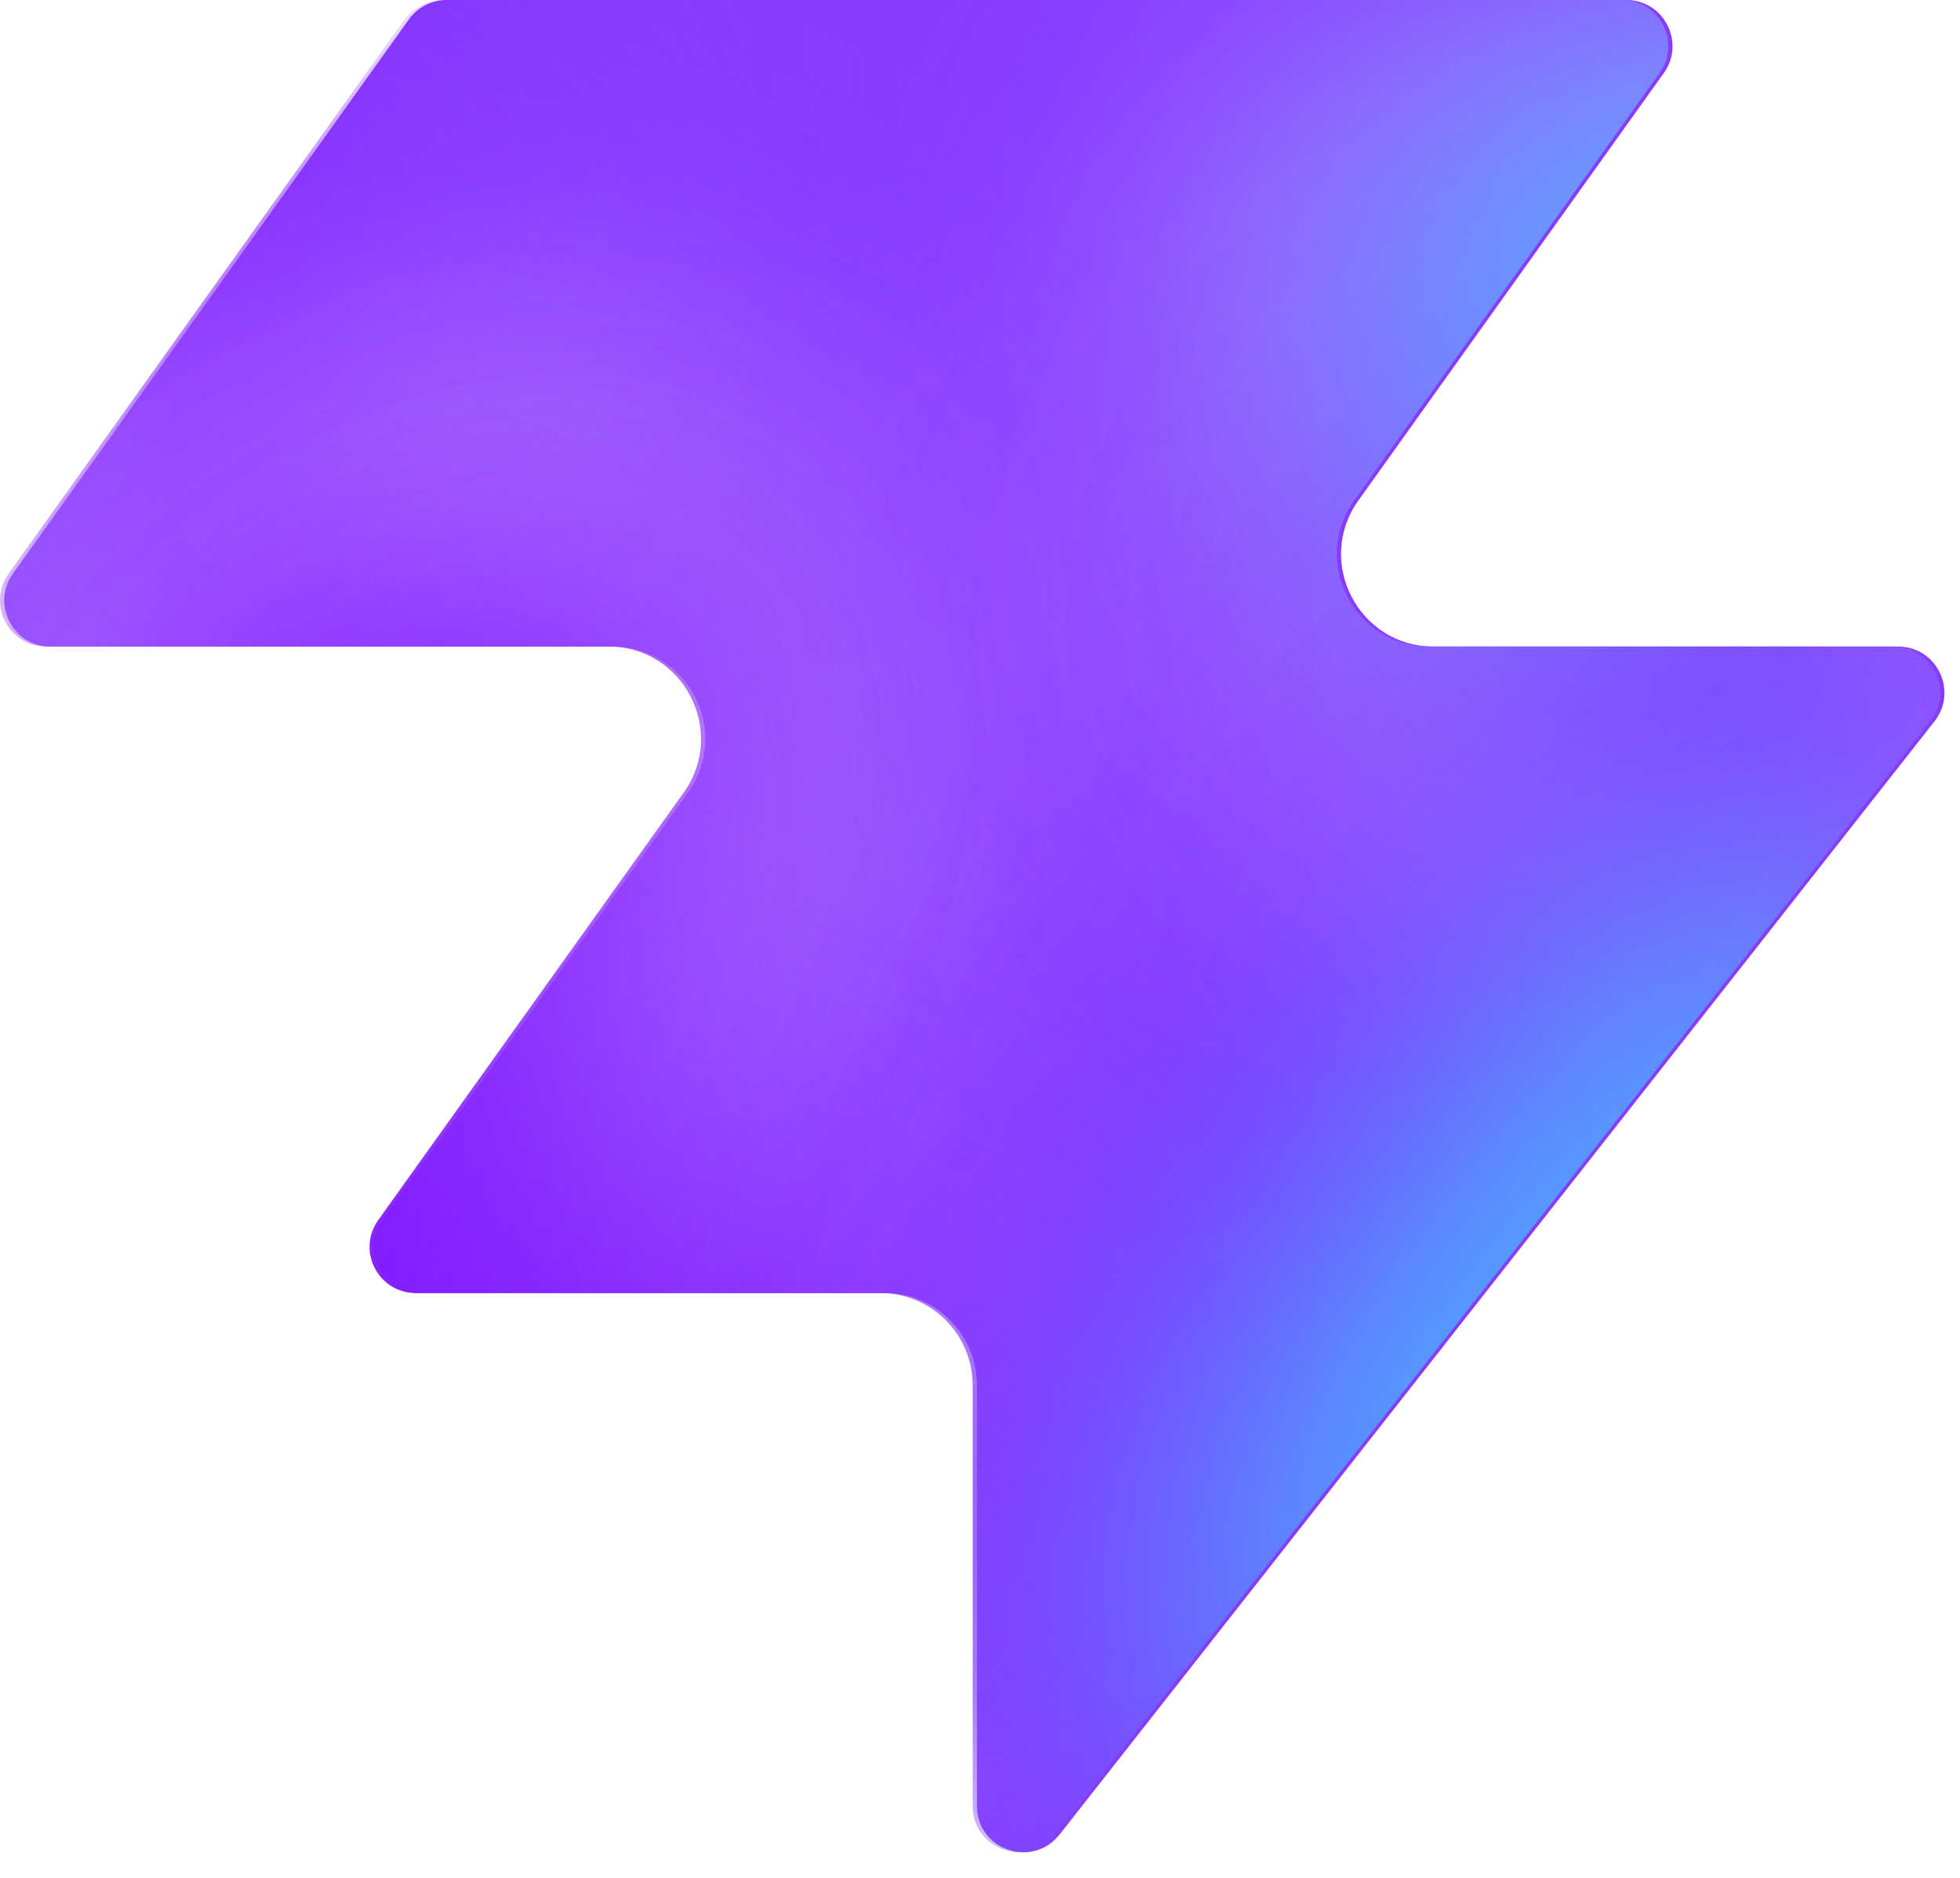
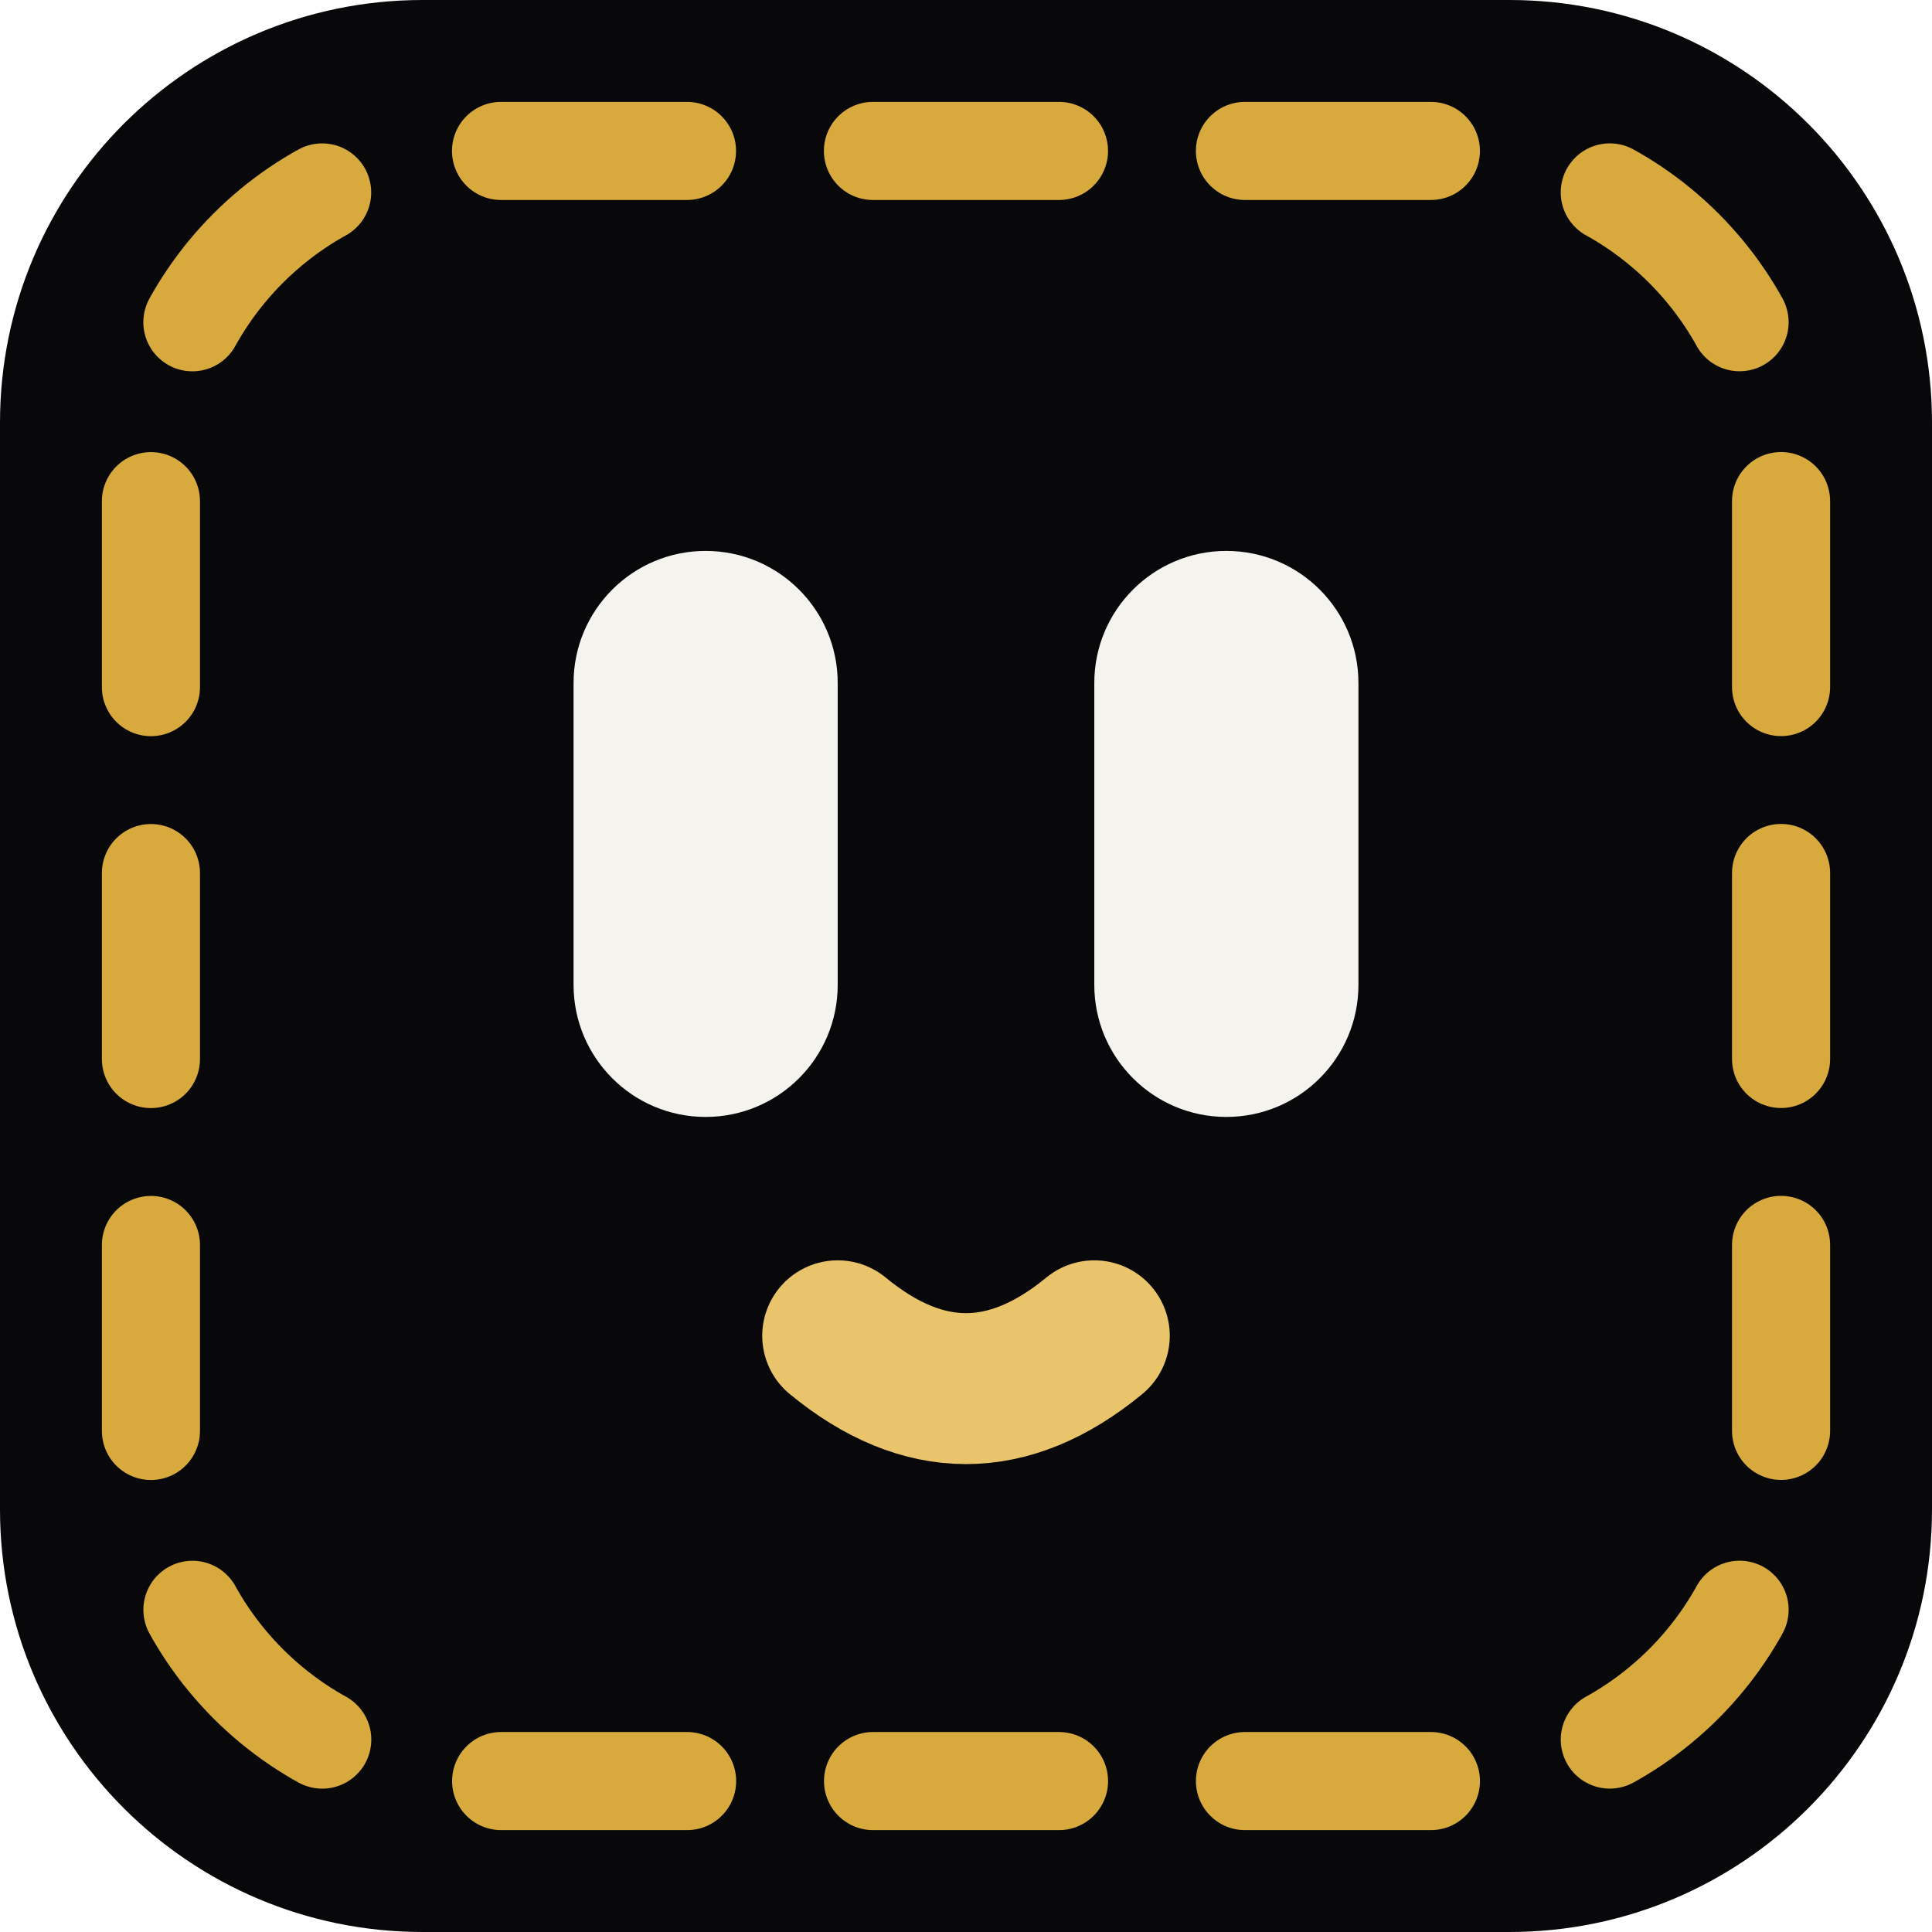
- <svg xmlns="http://www.w3.org/2000/svg" width="48" height="46" fill="none" viewBox="0 0 48 46">
-   <path fill="#863bff" d="M25.946 44.938c-.664.845-2.021.375-2.021-.698V33.937a2.26 2.26 0 0 0-2.262-2.262H10.287c-.92 0-1.456-1.04-.92-1.788l7.48-10.471c1.07-1.497 0-3.578-1.842-3.578H1.237c-.92 0-1.456-1.04-.92-1.788L10.013.474c.214-.297.556-.474.92-.474h28.894c.92 0 1.456 1.04.92 1.788l-7.48 10.471c-1.07 1.498 0 3.579 1.842 3.579h11.377c.943 0 1.473 1.088.89 1.83L25.947 44.94z" style="fill:#863bff;fill:color(display-p3 .525 .23 1);fill-opacity:1" />
-   <mask id="a" width="48" height="46" x="0" y="0" maskUnits="userSpaceOnUse" style="mask-type:alpha">
-     <path fill="#000" d="M25.842 44.938c-.664.844-2.021.375-2.021-.698V33.937a2.26 2.26 0 0 0-2.262-2.262H10.183c-.92 0-1.456-1.04-.92-1.788l7.48-10.471c1.07-1.498 0-3.579-1.842-3.579H1.133c-.92 0-1.456-1.04-.92-1.787L9.91.473c.214-.297.556-.474.92-.474h28.894c.92 0 1.456 1.04.92 1.788l-7.48 10.471c-1.07 1.498 0 3.578 1.842 3.578h11.377c.943 0 1.473 1.088.89 1.832L25.843 44.94z" style="fill:#000;fill-opacity:1" />
-   </mask>
-   <g mask="url(#a)">
-     <g filter="url(#b)">
-       <ellipse cx="5.508" cy="14.704" fill="#ede6ff" rx="5.508" ry="14.704" style="fill:#ede6ff;fill:color(display-p3 .927 .903 1);fill-opacity:1" transform="matrix(.00324 1 1 -.00324 -4.47 31.516)" />
-     </g>
-     <g filter="url(#c)">
-       <ellipse cx="10.399" cy="29.851" fill="#ede6ff" rx="10.399" ry="29.851" style="fill:#ede6ff;fill:color(display-p3 .927 .903 1);fill-opacity:1" transform="matrix(.00324 1 1 -.00324 -39.328 7.883)" />
-     </g>
-     <g filter="url(#d)">
-       <ellipse cx="5.508" cy="30.487" fill="#7e14ff" rx="5.508" ry="30.487" style="fill:#7e14ff;fill:color(display-p3 .492 .077 1);fill-opacity:1" transform="rotate(89.814 -25.913 -14.639)scale(1 -1)" />
-     </g>
-     <g filter="url(#e)">
-       <ellipse cx="5.508" cy="30.599" fill="#7e14ff" rx="5.508" ry="30.599" style="fill:#7e14ff;fill:color(display-p3 .492 .077 1);fill-opacity:1" transform="rotate(89.814 -32.644 -3.334)scale(1 -1)" />
-     </g>
-     <g filter="url(#f)">
-       <ellipse cx="5.508" cy="30.599" fill="#7e14ff" rx="5.508" ry="30.599" style="fill:#7e14ff;fill:color(display-p3 .492 .077 1);fill-opacity:1" transform="matrix(.00324 1 1 -.00324 -34.34 30.47)" />
-     </g>
-     <g filter="url(#g)">
-       <ellipse cx="14.072" cy="22.078" fill="#ede6ff" rx="14.072" ry="22.078" style="fill:#ede6ff;fill:color(display-p3 .927 .903 1);fill-opacity:1" transform="rotate(93.35 24.506 48.493)scale(-1 1)" />
-     </g>
-     <g filter="url(#h)">
-       <ellipse cx="3.47" cy="21.501" fill="#7e14ff" rx="3.47" ry="21.501" style="fill:#7e14ff;fill:color(display-p3 .492 .077 1);fill-opacity:1" transform="rotate(89.009 28.708 47.59)scale(-1 1)" />
-     </g>
-     <g filter="url(#i)">
-       <ellipse cx="3.47" cy="21.501" fill="#7e14ff" rx="3.47" ry="21.501" style="fill:#7e14ff;fill:color(display-p3 .492 .077 1);fill-opacity:1" transform="rotate(89.009 28.708 47.59)scale(-1 1)" />
-     </g>
-     <g filter="url(#j)">
-       <ellipse cx=".387" cy="8.972" fill="#7e14ff" rx="4.407" ry="29.108" style="fill:#7e14ff;fill:color(display-p3 .492 .077 1);fill-opacity:1" transform="rotate(39.51 .387 8.972)" />
-     </g>
-     <g filter="url(#k)">
-       <ellipse cx="47.523" cy="-6.092" fill="#7e14ff" rx="4.407" ry="29.108" style="fill:#7e14ff;fill:color(display-p3 .492 .077 1);fill-opacity:1" transform="rotate(37.892 47.523 -6.092)" />
-     </g>
-     <g filter="url(#l)">
-       <ellipse cx="41.412" cy="6.333" fill="#47bfff" rx="5.971" ry="9.665" style="fill:#47bfff;fill:color(display-p3 .28 .748 1);fill-opacity:1" transform="rotate(37.892 41.412 6.333)" />
-     </g>
-     <g filter="url(#m)">
-       <ellipse cx="-1.879" cy="38.332" fill="#7e14ff" rx="4.407" ry="29.108" style="fill:#7e14ff;fill:color(display-p3 .492 .077 1);fill-opacity:1" transform="rotate(37.892 -1.88 38.332)" />
-     </g>
-     <g filter="url(#n)">
-       <ellipse cx="-1.879" cy="38.332" fill="#7e14ff" rx="4.407" ry="29.108" style="fill:#7e14ff;fill:color(display-p3 .492 .077 1);fill-opacity:1" transform="rotate(37.892 -1.88 38.332)" />
-     </g>
-     <g filter="url(#o)">
-       <ellipse cx="35.651" cy="29.907" fill="#7e14ff" rx="4.407" ry="29.108" style="fill:#7e14ff;fill:color(display-p3 .492 .077 1);fill-opacity:1" transform="rotate(37.892 35.651 29.907)" />
-     </g>
-     <g filter="url(#p)">
-       <ellipse cx="38.418" cy="32.4" fill="#47bfff" rx="5.971" ry="15.297" style="fill:#47bfff;fill:color(display-p3 .28 .748 1);fill-opacity:1" transform="rotate(37.892 38.418 32.4)" />
-     </g>
-   </g>
-   <defs>
-     <filter id="b" width="60.045" height="41.654" x="-19.77" y="16.149" color-interpolation-filters="sRGB" filterUnits="userSpaceOnUse">
-       <feFlood flood-opacity="0" result="BackgroundImageFix" />
-       <feBlend in="SourceGraphic" in2="BackgroundImageFix" result="shape" />
-       <feGaussianBlur result="effect1_foregroundBlur_2002_17158" stdDeviation="7.659" />
-     </filter>
-     <filter id="c" width="90.34" height="51.437" x="-54.613" y="-7.533" color-interpolation-filters="sRGB" filterUnits="userSpaceOnUse">
-       <feFlood flood-opacity="0" result="BackgroundImageFix" />
-       <feBlend in="SourceGraphic" in2="BackgroundImageFix" result="shape" />
-       <feGaussianBlur result="effect1_foregroundBlur_2002_17158" stdDeviation="7.659" />
-     </filter>
-     <filter id="d" width="79.355" height="29.4" x="-49.64" y="2.03" color-interpolation-filters="sRGB" filterUnits="userSpaceOnUse">
-       <feFlood flood-opacity="0" result="BackgroundImageFix" />
-       <feBlend in="SourceGraphic" in2="BackgroundImageFix" result="shape" />
-       <feGaussianBlur result="effect1_foregroundBlur_2002_17158" stdDeviation="4.596" />
-     </filter>
-     <filter id="e" width="79.579" height="29.4" x="-45.045" y="20.029" color-interpolation-filters="sRGB" filterUnits="userSpaceOnUse">
-       <feFlood flood-opacity="0" result="BackgroundImageFix" />
-       <feBlend in="SourceGraphic" in2="BackgroundImageFix" result="shape" />
-       <feGaussianBlur result="effect1_foregroundBlur_2002_17158" stdDeviation="4.596" />
-     </filter>
-     <filter id="f" width="79.579" height="29.4" x="-43.513" y="21.178" color-interpolation-filters="sRGB" filterUnits="userSpaceOnUse">
-       <feFlood flood-opacity="0" result="BackgroundImageFix" />
-       <feBlend in="SourceGraphic" in2="BackgroundImageFix" result="shape" />
-       <feGaussianBlur result="effect1_foregroundBlur_2002_17158" stdDeviation="4.596" />
-     </filter>
-     <filter id="g" width="74.749" height="58.852" x="15.756" y="-17.901" color-interpolation-filters="sRGB" filterUnits="userSpaceOnUse">
-       <feFlood flood-opacity="0" result="BackgroundImageFix" />
-       <feBlend in="SourceGraphic" in2="BackgroundImageFix" result="shape" />
-       <feGaussianBlur result="effect1_foregroundBlur_2002_17158" stdDeviation="7.659" />
-     </filter>
-     <filter id="h" width="61.377" height="25.362" x="23.548" y="2.284" color-interpolation-filters="sRGB" filterUnits="userSpaceOnUse">
-       <feFlood flood-opacity="0" result="BackgroundImageFix" />
-       <feBlend in="SourceGraphic" in2="BackgroundImageFix" result="shape" />
-       <feGaussianBlur result="effect1_foregroundBlur_2002_17158" stdDeviation="4.596" />
-     </filter>
-     <filter id="i" width="61.377" height="25.362" x="23.548" y="2.284" color-interpolation-filters="sRGB" filterUnits="userSpaceOnUse">
-       <feFlood flood-opacity="0" result="BackgroundImageFix" />
-       <feBlend in="SourceGraphic" in2="BackgroundImageFix" result="shape" />
-       <feGaussianBlur result="effect1_foregroundBlur_2002_17158" stdDeviation="4.596" />
-     </filter>
-     <filter id="j" width="56.045" height="63.649" x="-27.636" y="-22.853" color-interpolation-filters="sRGB" filterUnits="userSpaceOnUse">
-       <feFlood flood-opacity="0" result="BackgroundImageFix" />
-       <feBlend in="SourceGraphic" in2="BackgroundImageFix" result="shape" />
-       <feGaussianBlur result="effect1_foregroundBlur_2002_17158" stdDeviation="4.596" />
-     </filter>
-     <filter id="k" width="54.814" height="64.646" x="20.116" y="-38.415" color-interpolation-filters="sRGB" filterUnits="userSpaceOnUse">
-       <feFlood flood-opacity="0" result="BackgroundImageFix" />
-       <feBlend in="SourceGraphic" in2="BackgroundImageFix" result="shape" />
-       <feGaussianBlur result="effect1_foregroundBlur_2002_17158" stdDeviation="4.596" />
-     </filter>
-     <filter id="l" width="33.541" height="35.313" x="24.641" y="-11.323" color-interpolation-filters="sRGB" filterUnits="userSpaceOnUse">
-       <feFlood flood-opacity="0" result="BackgroundImageFix" />
-       <feBlend in="SourceGraphic" in2="BackgroundImageFix" result="shape" />
-       <feGaussianBlur result="effect1_foregroundBlur_2002_17158" stdDeviation="4.596" />
-     </filter>
-     <filter id="m" width="54.814" height="64.646" x="-29.286" y="6.009" color-interpolation-filters="sRGB" filterUnits="userSpaceOnUse">
-       <feFlood flood-opacity="0" result="BackgroundImageFix" />
-       <feBlend in="SourceGraphic" in2="BackgroundImageFix" result="shape" />
-       <feGaussianBlur result="effect1_foregroundBlur_2002_17158" stdDeviation="4.596" />
-     </filter>
-     <filter id="n" width="54.814" height="64.646" x="-29.286" y="6.009" color-interpolation-filters="sRGB" filterUnits="userSpaceOnUse">
-       <feFlood flood-opacity="0" result="BackgroundImageFix" />
-       <feBlend in="SourceGraphic" in2="BackgroundImageFix" result="shape" />
-       <feGaussianBlur result="effect1_foregroundBlur_2002_17158" stdDeviation="4.596" />
-     </filter>
-     <filter id="o" width="54.814" height="64.646" x="8.244" y="-2.416" color-interpolation-filters="sRGB" filterUnits="userSpaceOnUse">
-       <feFlood flood-opacity="0" result="BackgroundImageFix" />
-       <feBlend in="SourceGraphic" in2="BackgroundImageFix" result="shape" />
-       <feGaussianBlur result="effect1_foregroundBlur_2002_17158" stdDeviation="4.596" />
-     </filter>
-     <filter id="p" width="39.409" height="43.623" x="18.713" y="10.588" color-interpolation-filters="sRGB" filterUnits="userSpaceOnUse">
-       <feFlood flood-opacity="0" result="BackgroundImageFix" />
-       <feBlend in="SourceGraphic" in2="BackgroundImageFix" result="shape" />
-       <feGaussianBlur result="effect1_foregroundBlur_2002_17158" stdDeviation="4.596" />
-     </filter>
-   </defs>
+ <svg xmlns="http://www.w3.org/2000/svg" viewBox="0 0 512 512" role="img" aria-label="LoomWatch">
+   <rect width="512" height="512" rx="112" fill="#08080A" />
+   <path d="M256 40H384A88 88 0 0 1 472 128V384A88 88 0 0 1 384 472H128A88 88 0 0 1 40 384V128A88 88 0 0 1 128 40Z" fill="none" stroke="#D8A93C" stroke-width="26" stroke-linecap="round" stroke-dasharray="49.28 49.28" stroke-dashoffset="24.64" />
+   <rect x="152" y="146" width="70" height="150" rx="35" fill="#F5F3EE" />
+   <rect x="290" y="146" width="70" height="150" rx="35" fill="#F5F3EE" />
+   <path d="M222 354Q256 382 290 354" fill="none" stroke="#E9C46A" stroke-width="40" stroke-linecap="round" />
</svg>
